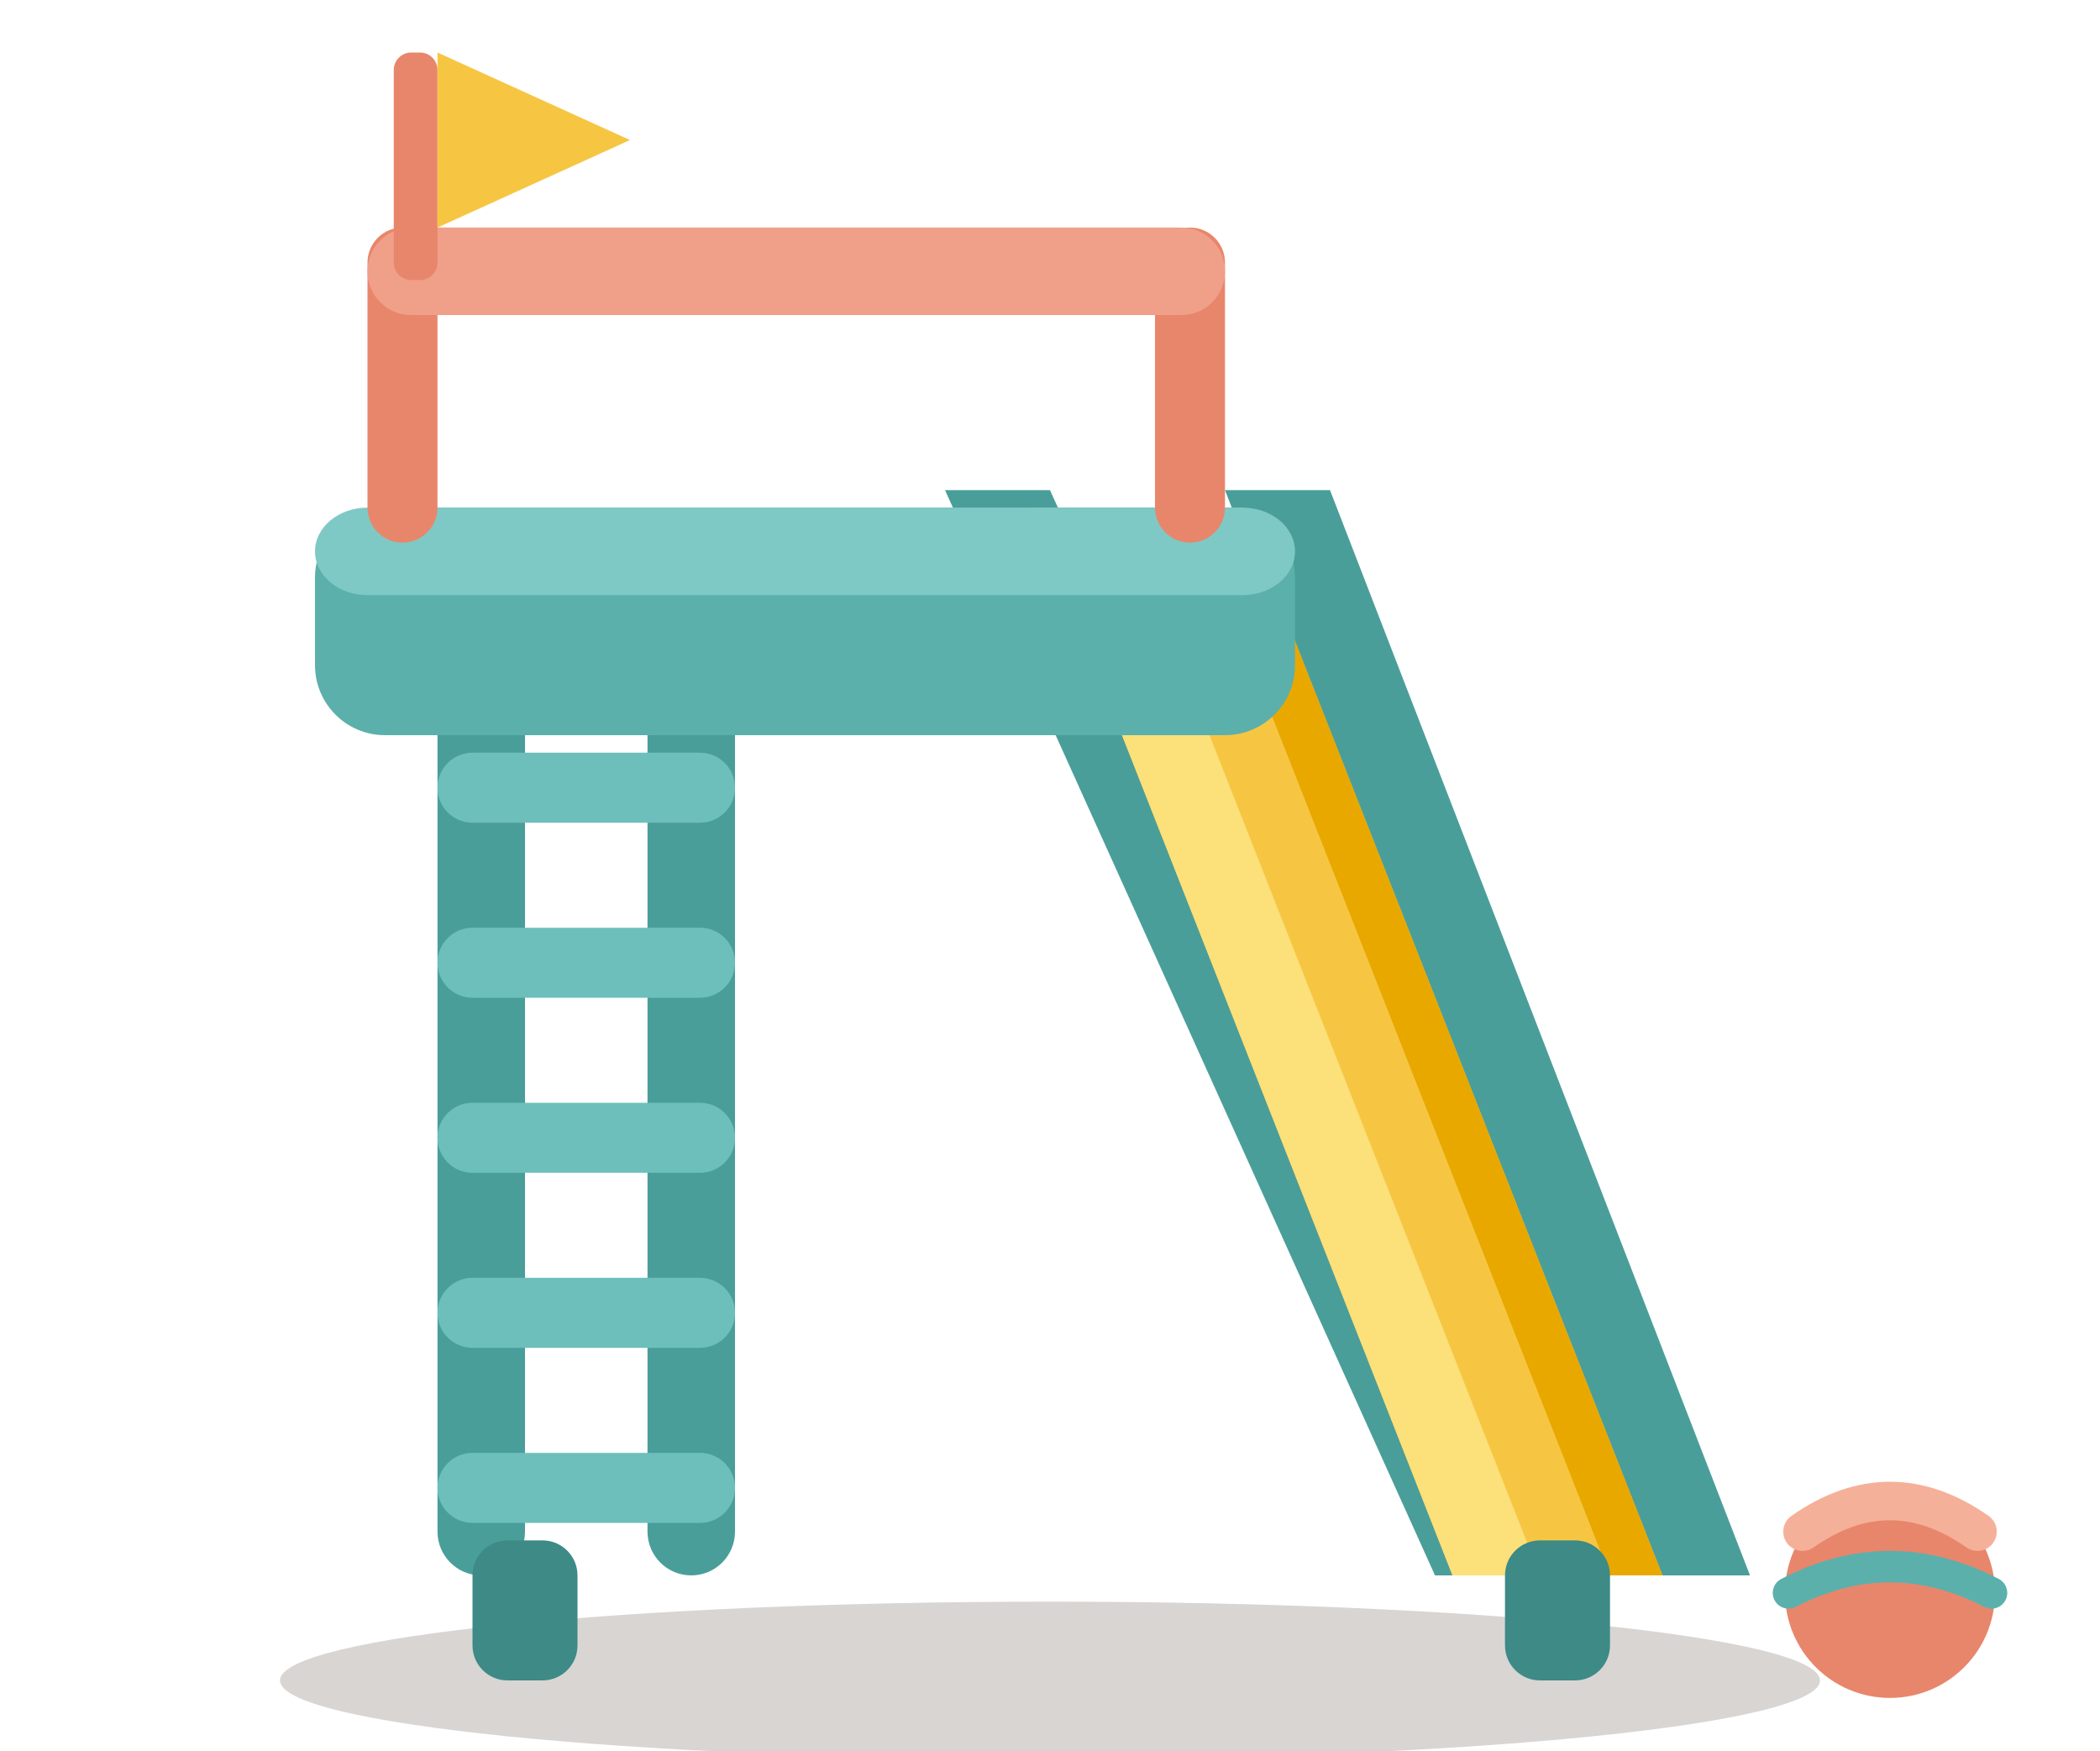
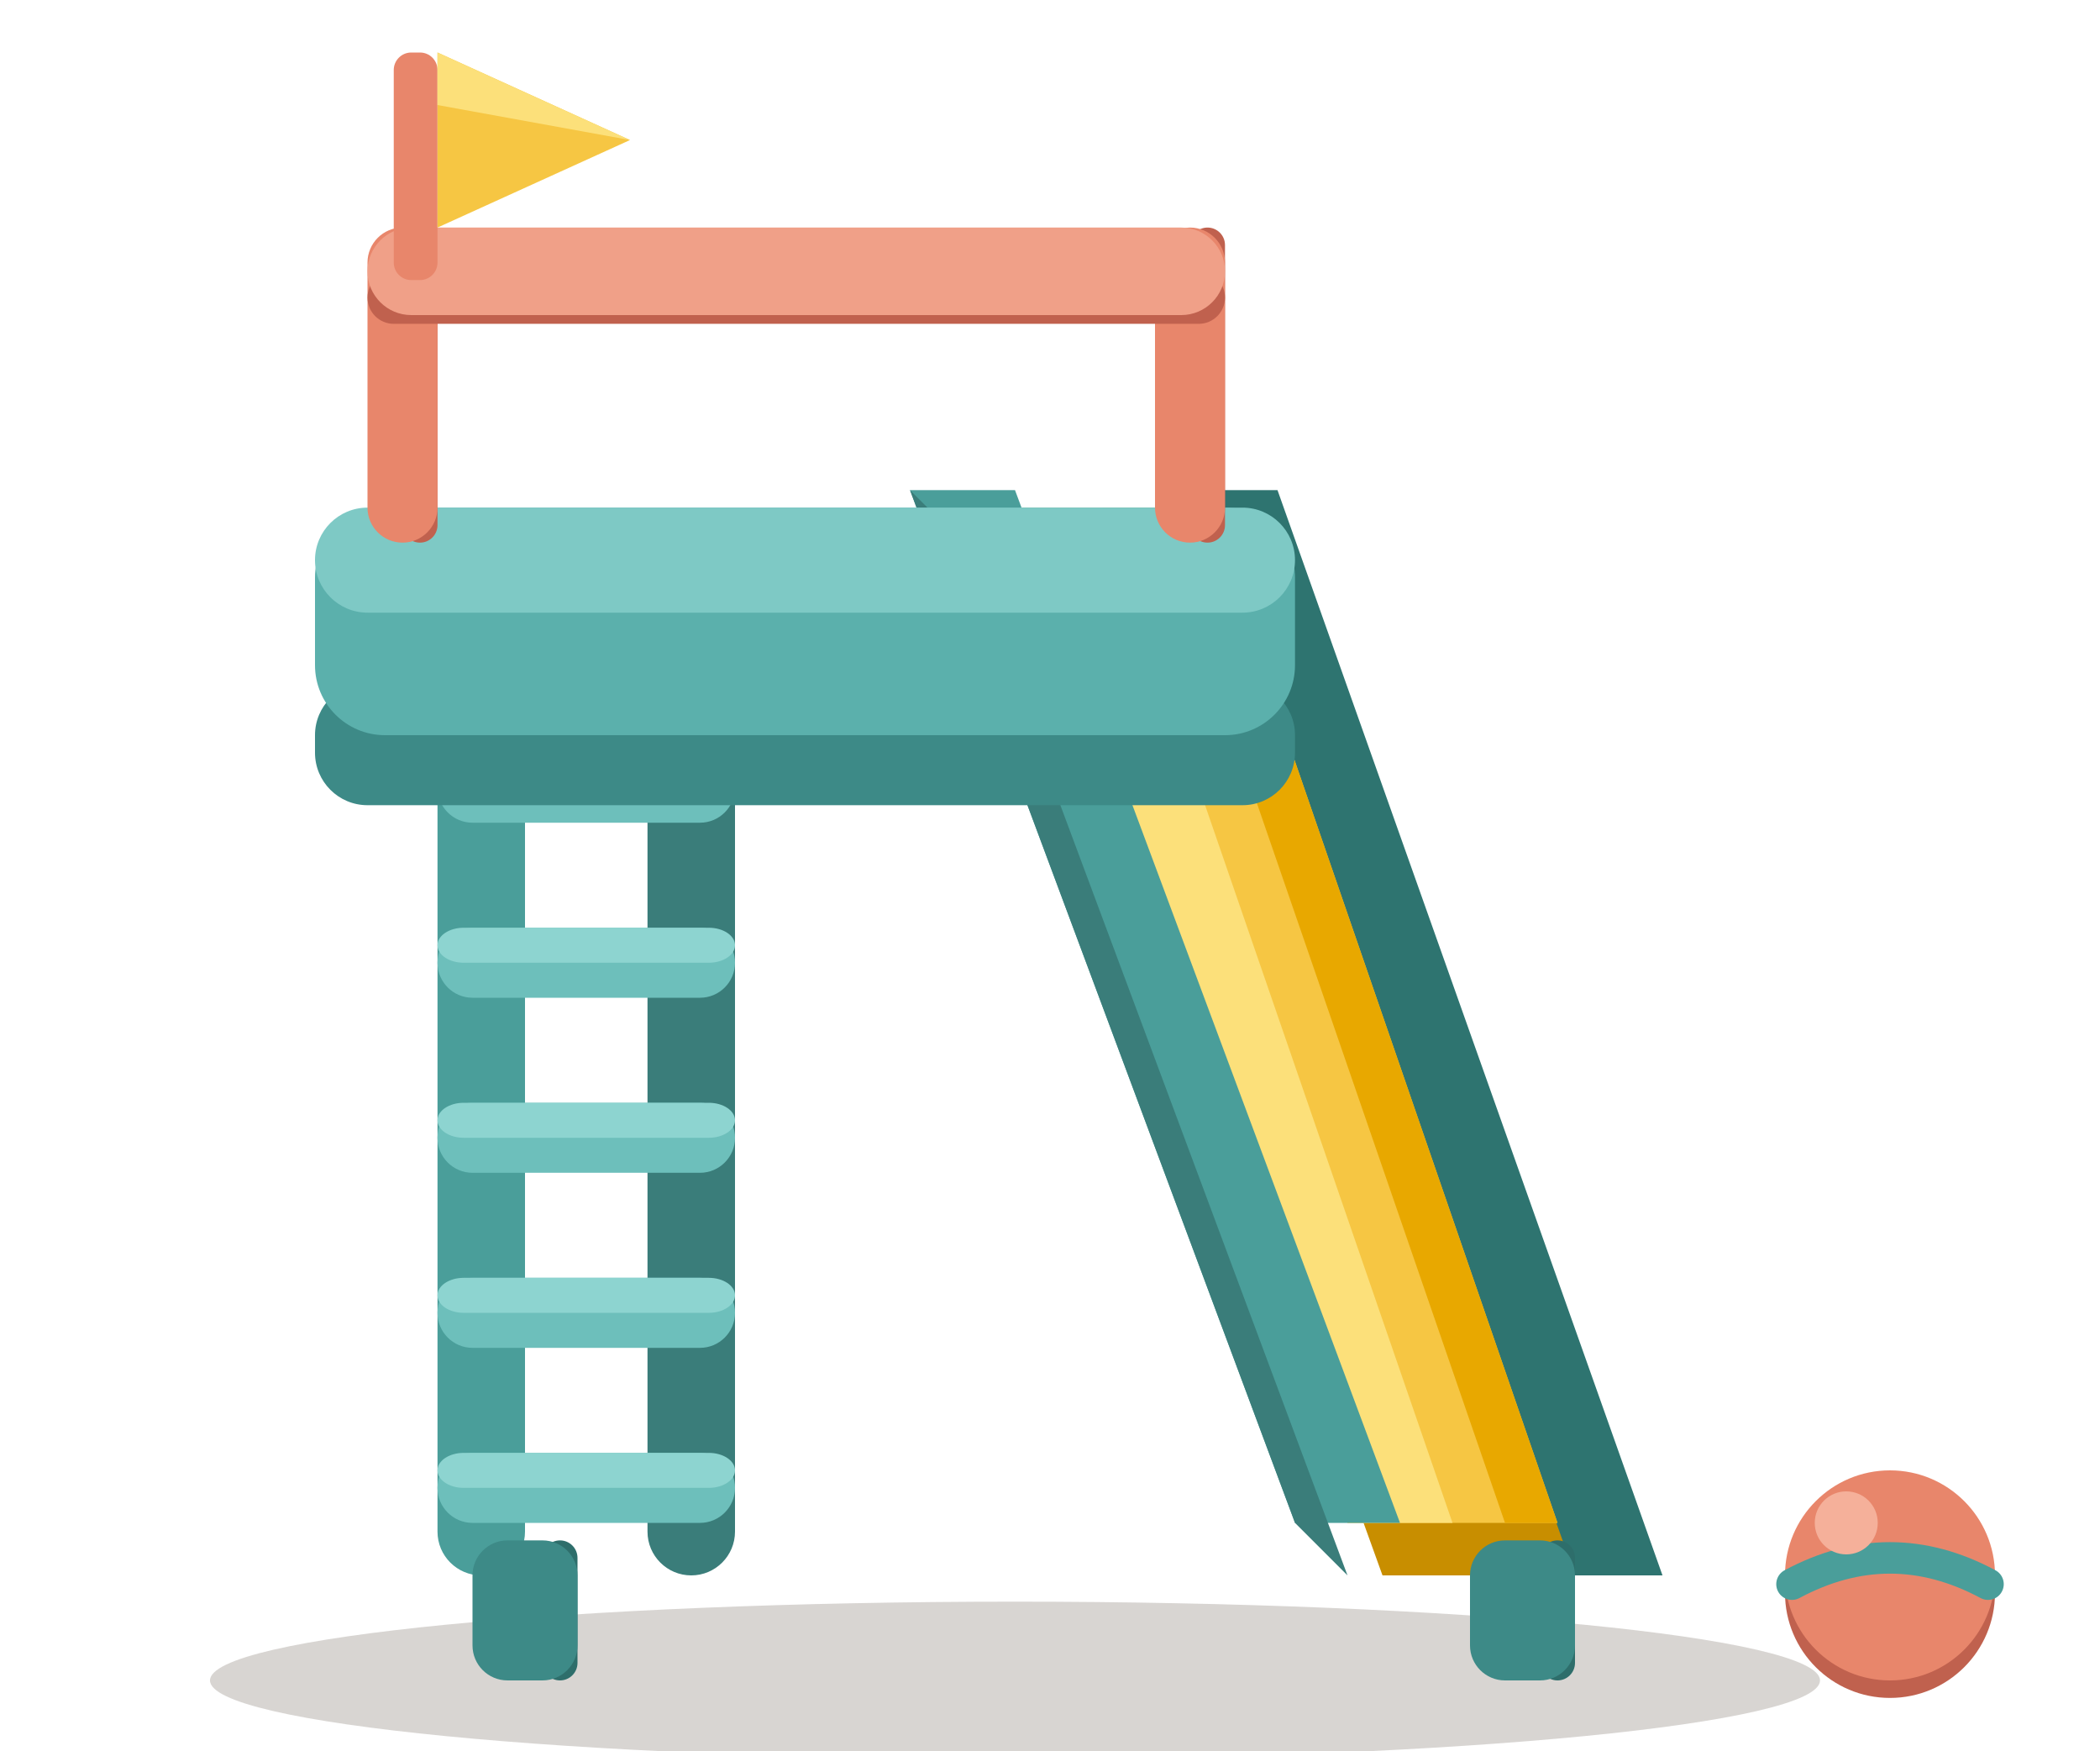
<svg xmlns="http://www.w3.org/2000/svg" viewBox="0 0 120 100">
-   <ellipse cx="60" cy="96" rx="44" ry="4.5" fill="rgba(40,25,8,0.18)" />
+   <ellipse cx="58" cy="96" rx="46" ry="4.5" fill="rgba(40,25,8,0.18)" />
+   <rect x="37" y="38" width="5" height="52" rx="2.5" fill="#3a7d7a" />
  <rect x="25" y="38" width="5" height="52" rx="2.5" fill="#4a9e9a" />
-   <rect x="37" y="38" width="5" height="52" rx="2.5" fill="#4a9e9a" />
  <rect x="25" y="43" width="17" height="4" rx="2" fill="#6dbfbb" />
+   <rect x="25" y="43" width="17" height="2" rx="1.5" fill="#8dd4d0" />
  <rect x="25" y="53" width="17" height="4" rx="2" fill="#6dbfbb" />
+   <rect x="25" y="53" width="17" height="2" rx="1.5" fill="#8dd4d0" />
  <rect x="25" y="63" width="17" height="4" rx="2" fill="#6dbfbb" />
+   <rect x="25" y="63" width="17" height="2" rx="1.5" fill="#8dd4d0" />
  <rect x="25" y="73" width="17" height="4" rx="2" fill="#6dbfbb" />
+   <rect x="25" y="73" width="17" height="2" rx="1.5" fill="#8dd4d0" />
  <rect x="25" y="83" width="17" height="4" rx="2" fill="#6dbfbb" />
-   <polygon points="54,28 60,28 88,90 82,90" fill="#4a9e9a" />
-   <polygon points="70,28 76,28 100,90 94,90" fill="#4a9e9a" />
-   <polygon points="59,29 71,29 95,90 83,90" fill="#f6c643" />
-   <polygon points="59,29 64,29 88,90 83,90" fill="#fce07a" />
-   <polygon points="68,29 71,29 95,90 92,90" fill="#e8a800" />
+   <rect x="25" y="83" width="17" height="2" rx="1.5" fill="#8dd4d0" />
+   <polygon points="57,29 69,29 91,90 79,90" fill="#c88e00" />
+   <polygon points="68,28 73,28 95,90 90,90" fill="#2e7470" />
+   <polygon points="57,29 69,29 89,87 77,87" fill="#f6c643" />
+   <polygon points="57,29 63,29 83,87 77,87" fill="#fce07a" />
+   <polygon points="66,29 69,29 89,87 86,87" fill="#e8a800" />
+   <polygon points="52,28 58,28 80,87 74,87" fill="#4a9e9a" />
+   <polygon points="52,28 55,31 77,90 74,87" fill="#3a7d7a" />
+   <rect x="18" y="39" width="56" height="7" rx="3" fill="#3d8a87" />
  <rect x="18" y="29" width="56" height="13" rx="4" fill="#5bb0ac" />
-   <rect x="18" y="29" width="56" height="5" rx="3" fill="#7ec9c5" />
+   <rect x="18" y="29" width="56" height="6" rx="3" fill="#7ec9c5" />
+   <rect x="23" y="13" width="2" height="18" rx="1" fill="#c0614e" />
+   <rect x="68" y="13" width="2" height="18" rx="1" fill="#c0614e" />
  <rect x="21" y="13" width="4" height="18" rx="2" fill="#e8866b" />
  <rect x="66" y="13" width="4" height="18" rx="2" fill="#e8866b" />
+   <rect x="21" y="15.5" width="49" height="3" rx="1.5" fill="#c0614e" />
  <rect x="21" y="13" width="49" height="5" rx="2.5" fill="#f0a088" />
  <rect x="22.5" y="3" width="2.5" height="13" rx="1" fill="#e8866b" />
  <polygon points="25,3 36,8 25,13" fill="#f6c643" />
+   <polygon points="25,3 36,8 25,6" fill="#fce07a" />
+   <rect x="31" y="88" width="2" height="8" rx="1" fill="#2e6e6b" />
+   <rect x="88" y="88" width="2" height="8" rx="1" fill="#2e6e6b" />
  <rect x="27" y="88" width="6" height="8" rx="2" fill="#3d8a87" />
-   <rect x="86" y="88" width="6" height="8" rx="2" fill="#3d8a87" />
-   <circle cx="108" cy="91" r="6" fill="#e8866b" />
-   <path d="M103 87.5 Q108 84 113 87.5" fill="none" stroke="#f5b09a" stroke-width="2.2" stroke-linecap="round" />
-   <path d="M102.2 91 Q108 88 113.8 91" fill="none" stroke="#5bb0ac" stroke-width="1.8" stroke-linecap="round" />
+   <rect x="84" y="88" width="6" height="8" rx="2" fill="#3d8a87" />
+   <circle cx="108" cy="91" r="6" fill="#c0614e" />
+   <circle cx="108" cy="90" r="6" fill="#e8866b" />
+   <path d="M102.4 90.5 Q108 87.5 113.6 90.5" fill="none" stroke="#4a9e9a" stroke-width="1.8" stroke-linecap="round" />
+   <circle cx="105.5" cy="87" r="1.8" fill="#f5b09a" />
</svg>
